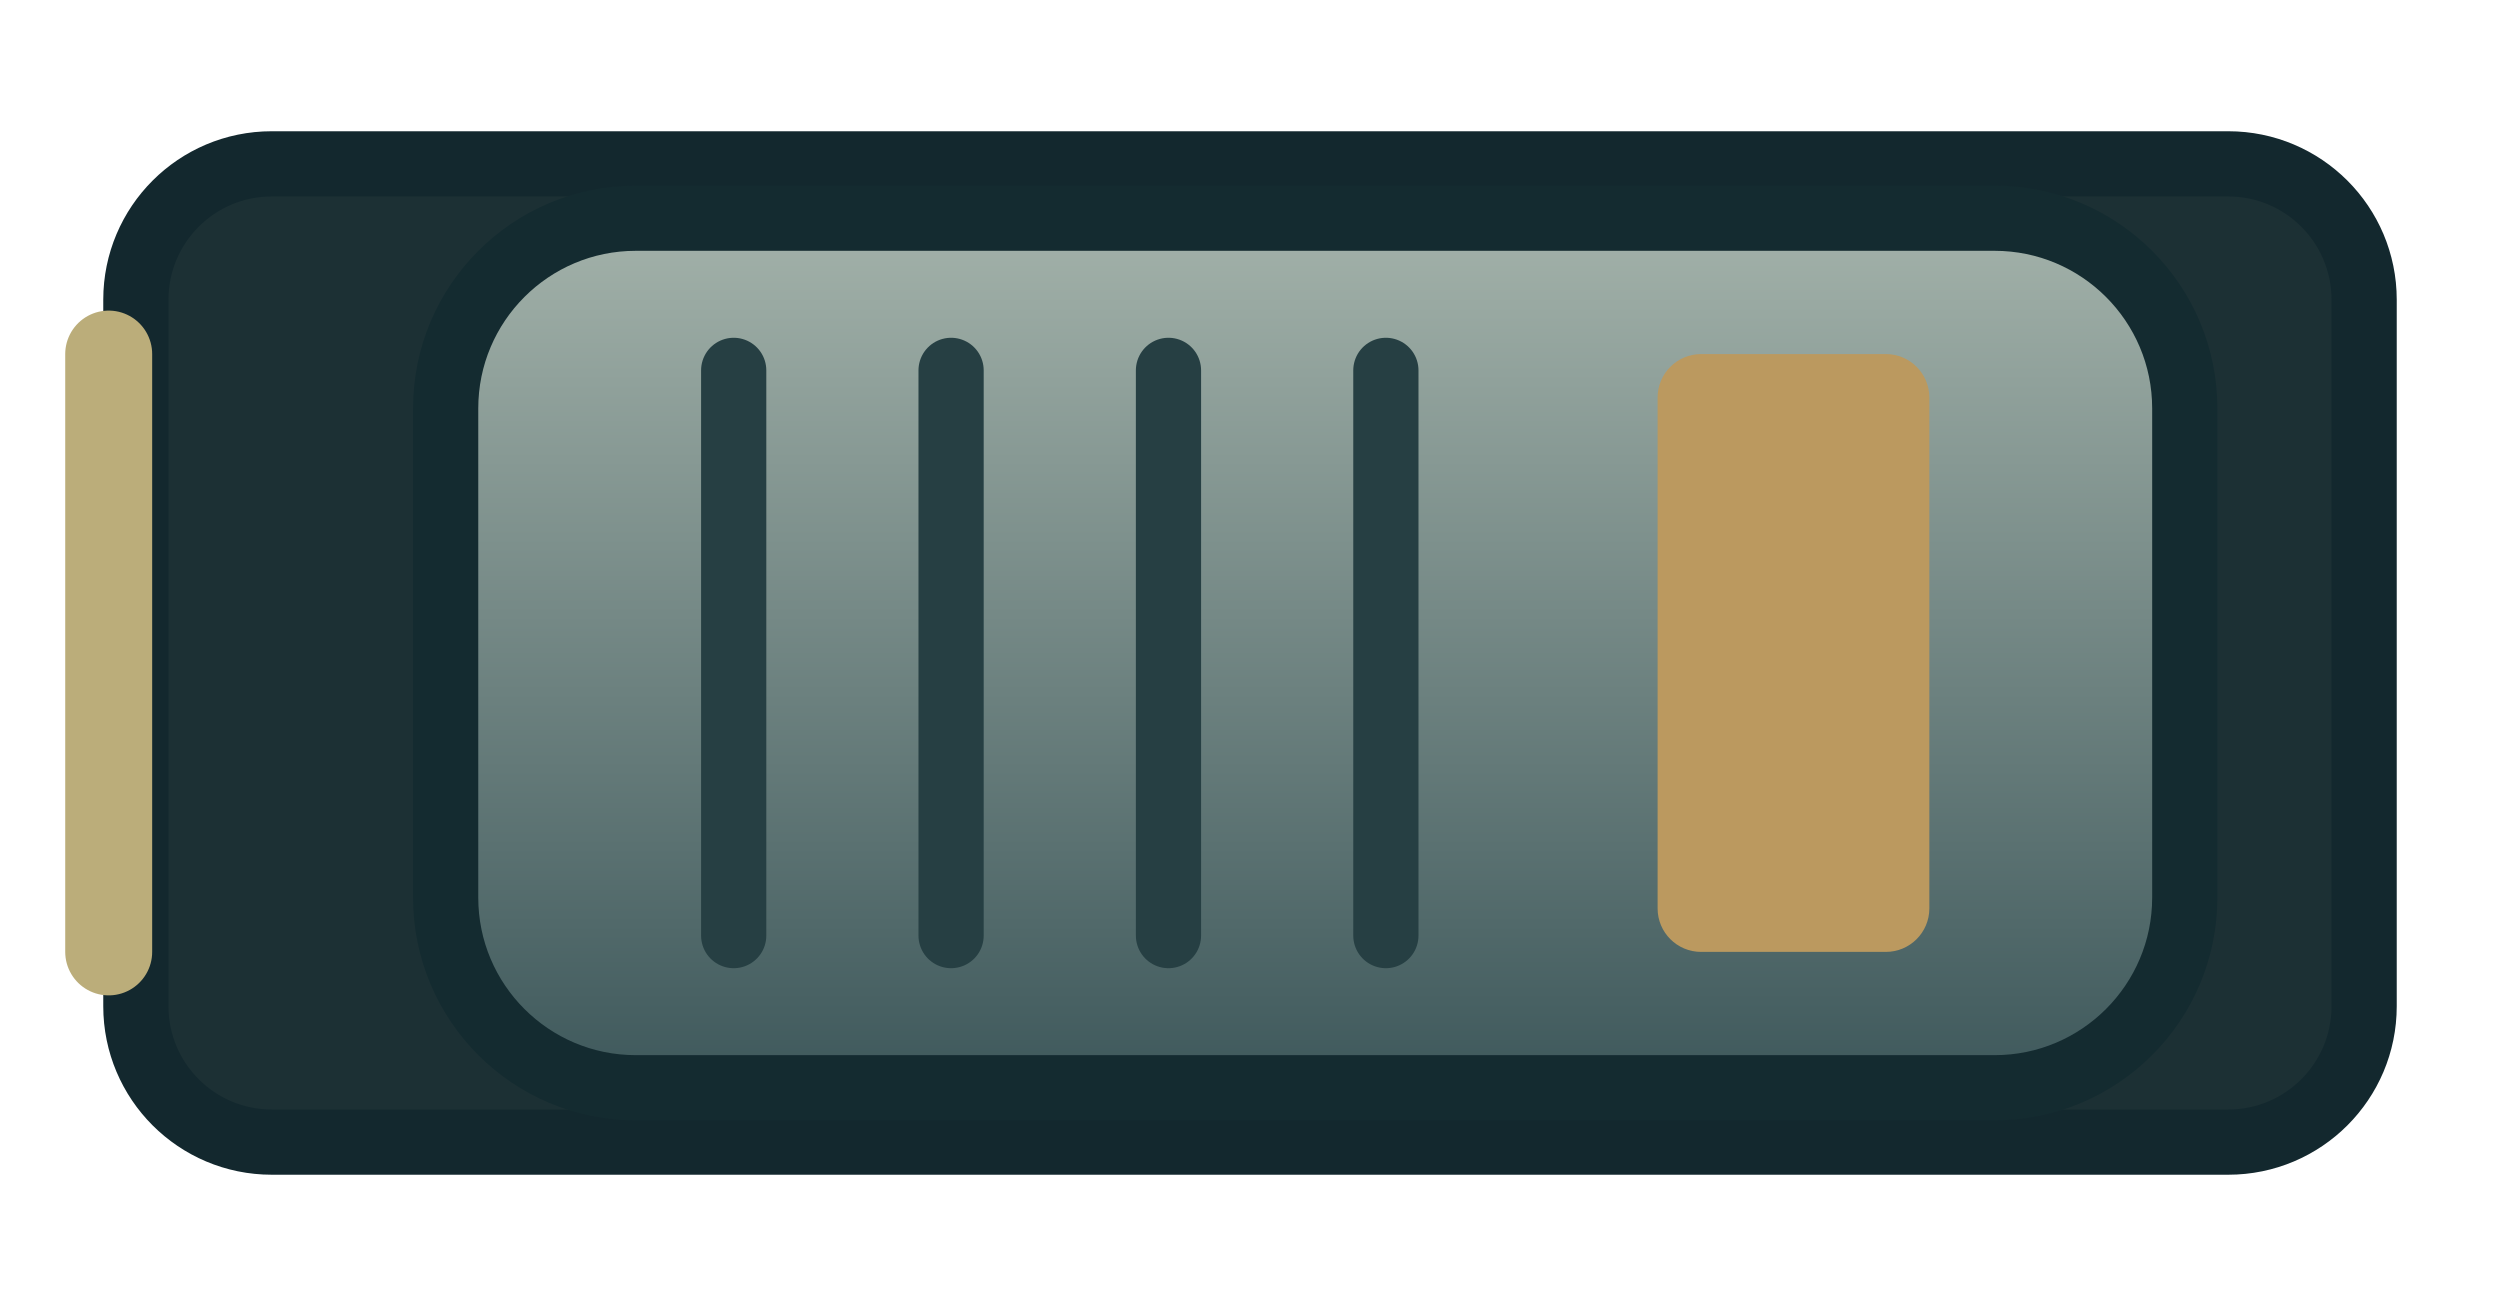
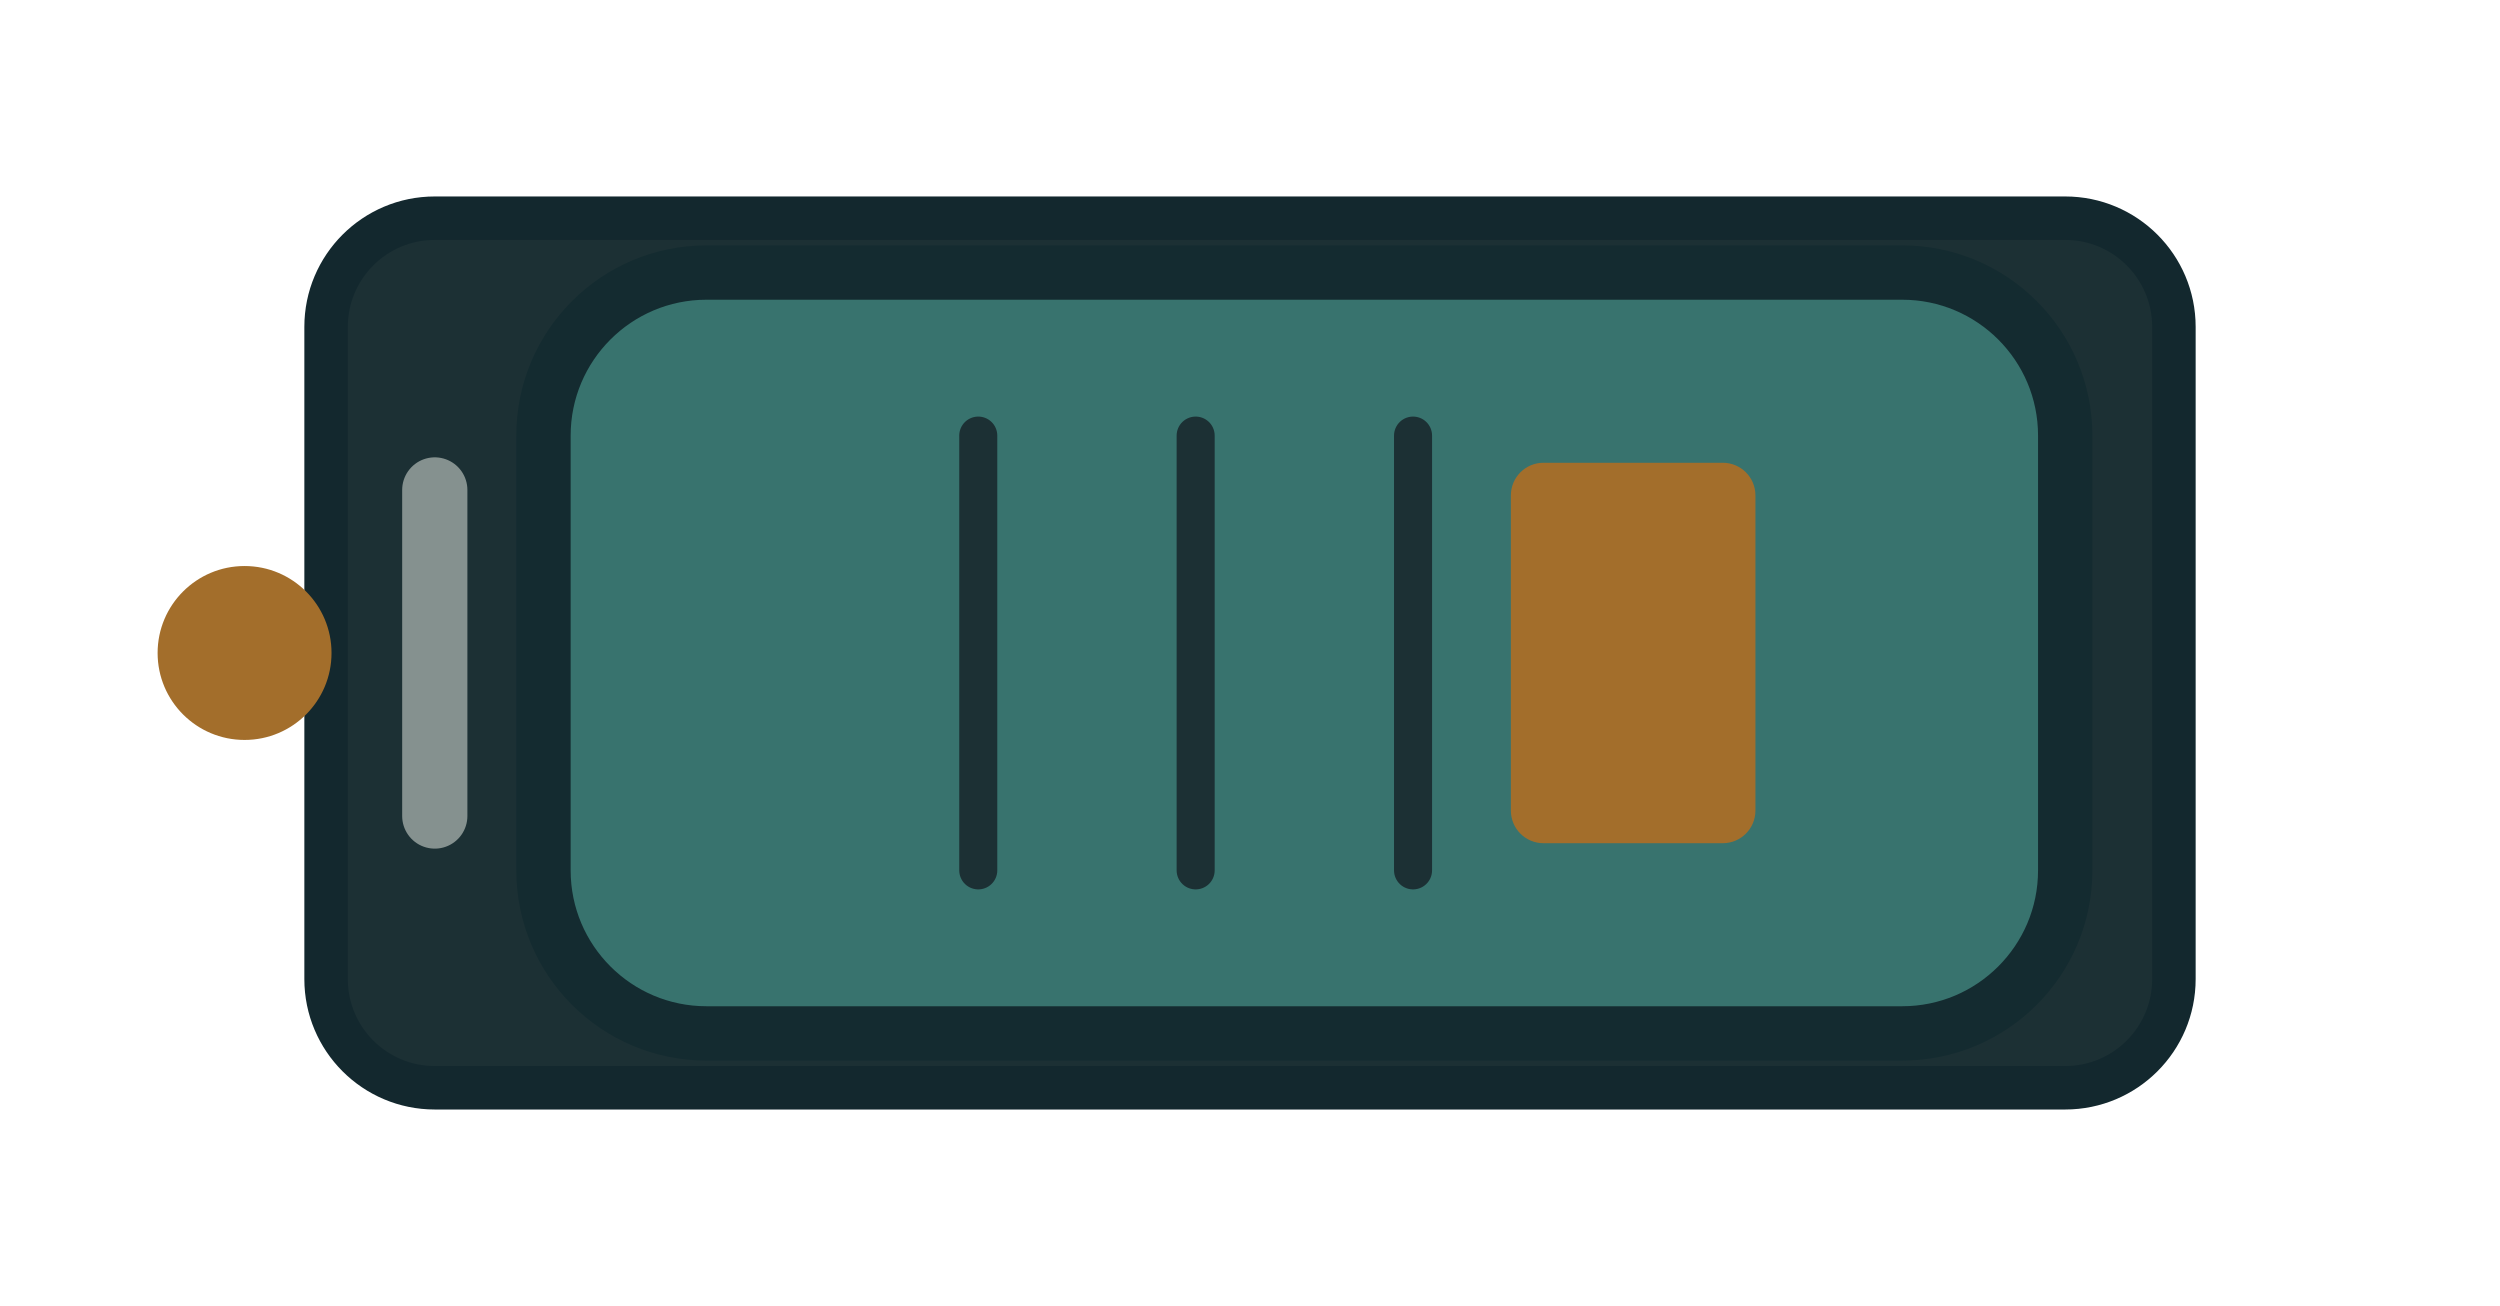
<svg xmlns="http://www.w3.org/2000/svg" width="67" height="35" viewBox="-0.23 -0.12 0.46 0.24">
-   <defs>
-     <linearGradient id="metal" x1="0" y1="0" x2="0" y2="1" gradientUnits="objectBoundingBox">
-       <stop stop-color="#a2b1a9" />
-       <stop offset="1" stop-color="#3f595c" />
-     </linearGradient>
-   </defs>
-   <rect x="-0.205" y="-0.09" width="0.41" height="0.18" rx="0.025" fill="#1c3034" stroke="#13282e" stroke-width="0.012" />
-   <rect x="-0.148" y="-0.08" width="0.32" height="0.16" rx="0.035" fill="url(#metal)" stroke="#142b30" stroke-width="0.012" />
-   <path d="M-0.095,-0.052 L-0.095,0.052" fill="none" stroke="#263f43" stroke-width="0.012" stroke-linejoin="round" stroke-linecap="round" />
-   <path d="M-0.055,-0.052 L-0.055,0.052" fill="none" stroke="#263f43" stroke-width="0.012" stroke-linejoin="round" stroke-linecap="round" />
-   <path d="M-0.015,-0.052 L-0.015,0.052" fill="none" stroke="#263f43" stroke-width="0.012" stroke-linejoin="round" stroke-linecap="round" />
-   <path d="M0.025,-0.052 L0.025,0.052" fill="none" stroke="#263f43" stroke-width="0.012" stroke-linejoin="round" stroke-linecap="round" />
-   <rect x="0.075" y="-0.055" width="0.05" height="0.11" rx="0.008" fill="#bb995f" />
-   <path d="M-0.21,-0.055 L-0.21,0.055" fill="none" stroke="#bbad7a" stroke-width="0.016" stroke-linejoin="round" stroke-linecap="round" />
+   <rect x="-0.17" y="-0.08" width="0.34" height="0.16" rx="0.02" fill="#1c3034" stroke="#13282e" stroke-width="0.008" />
+   <rect x="-0.13" y="-0.07" width="0.28" height="0.14" rx="0.03" fill="#38736e" stroke="#142b30" stroke-width="0.01" />
+   <path d="M-0.05,-0.04 L-0.05,0.04" fill="none" stroke="#1c3034" stroke-width="0.007" stroke-linejoin="round" stroke-linecap="round" />
+   <path d="M-0.01,-0.04 L-0.01,0.04" fill="none" stroke="#1c3034" stroke-width="0.007" stroke-linejoin="round" stroke-linecap="round" />
+   <path d="M0.03,-0.04 L0.03,0.04" fill="none" stroke="#1c3034" stroke-width="0.007" stroke-linejoin="round" stroke-linecap="round" />
+   <rect x="0.048" y="-0.035" width="0.045" height="0.07" rx="0.006" fill="#a36e2b" />
+   <path d="M-0.15,-0.03 L-0.15,0.03" fill="none" stroke="#85918f" stroke-width="0.012" stroke-linejoin="round" stroke-linecap="round" />
+   <circle cx="-0.185" cy="0" r="0.016" fill="#a36e2b" />
</svg>
